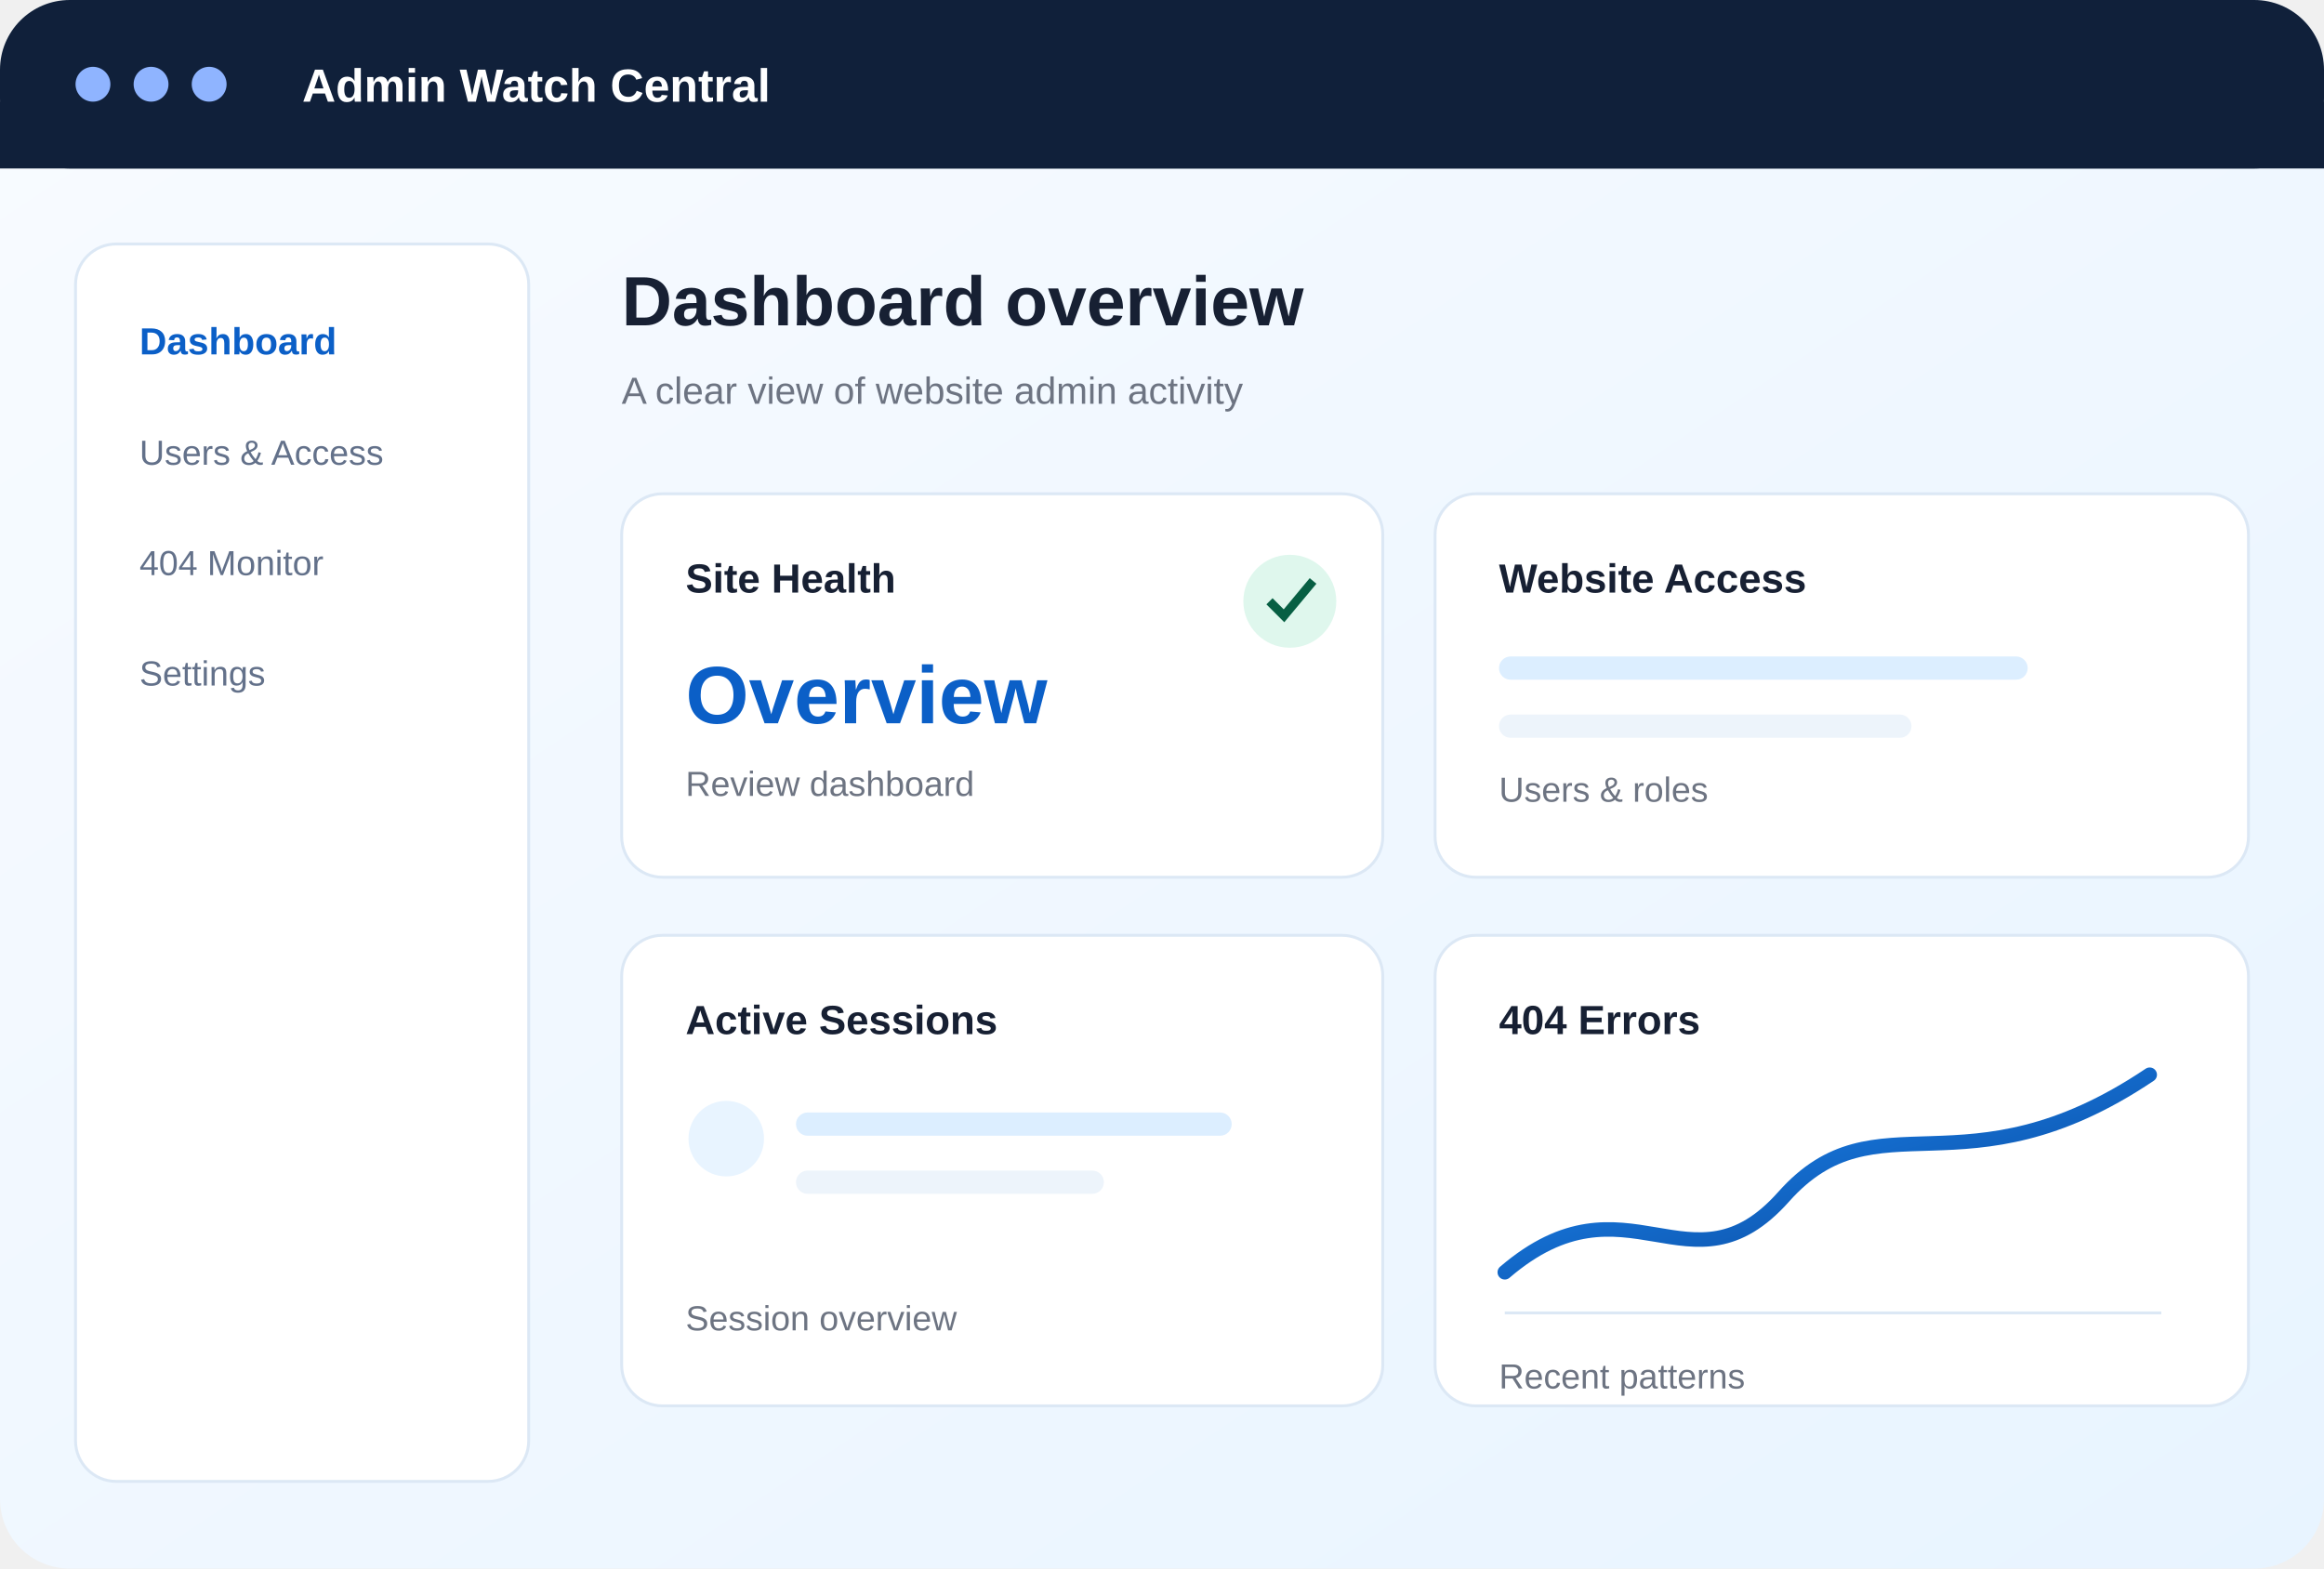
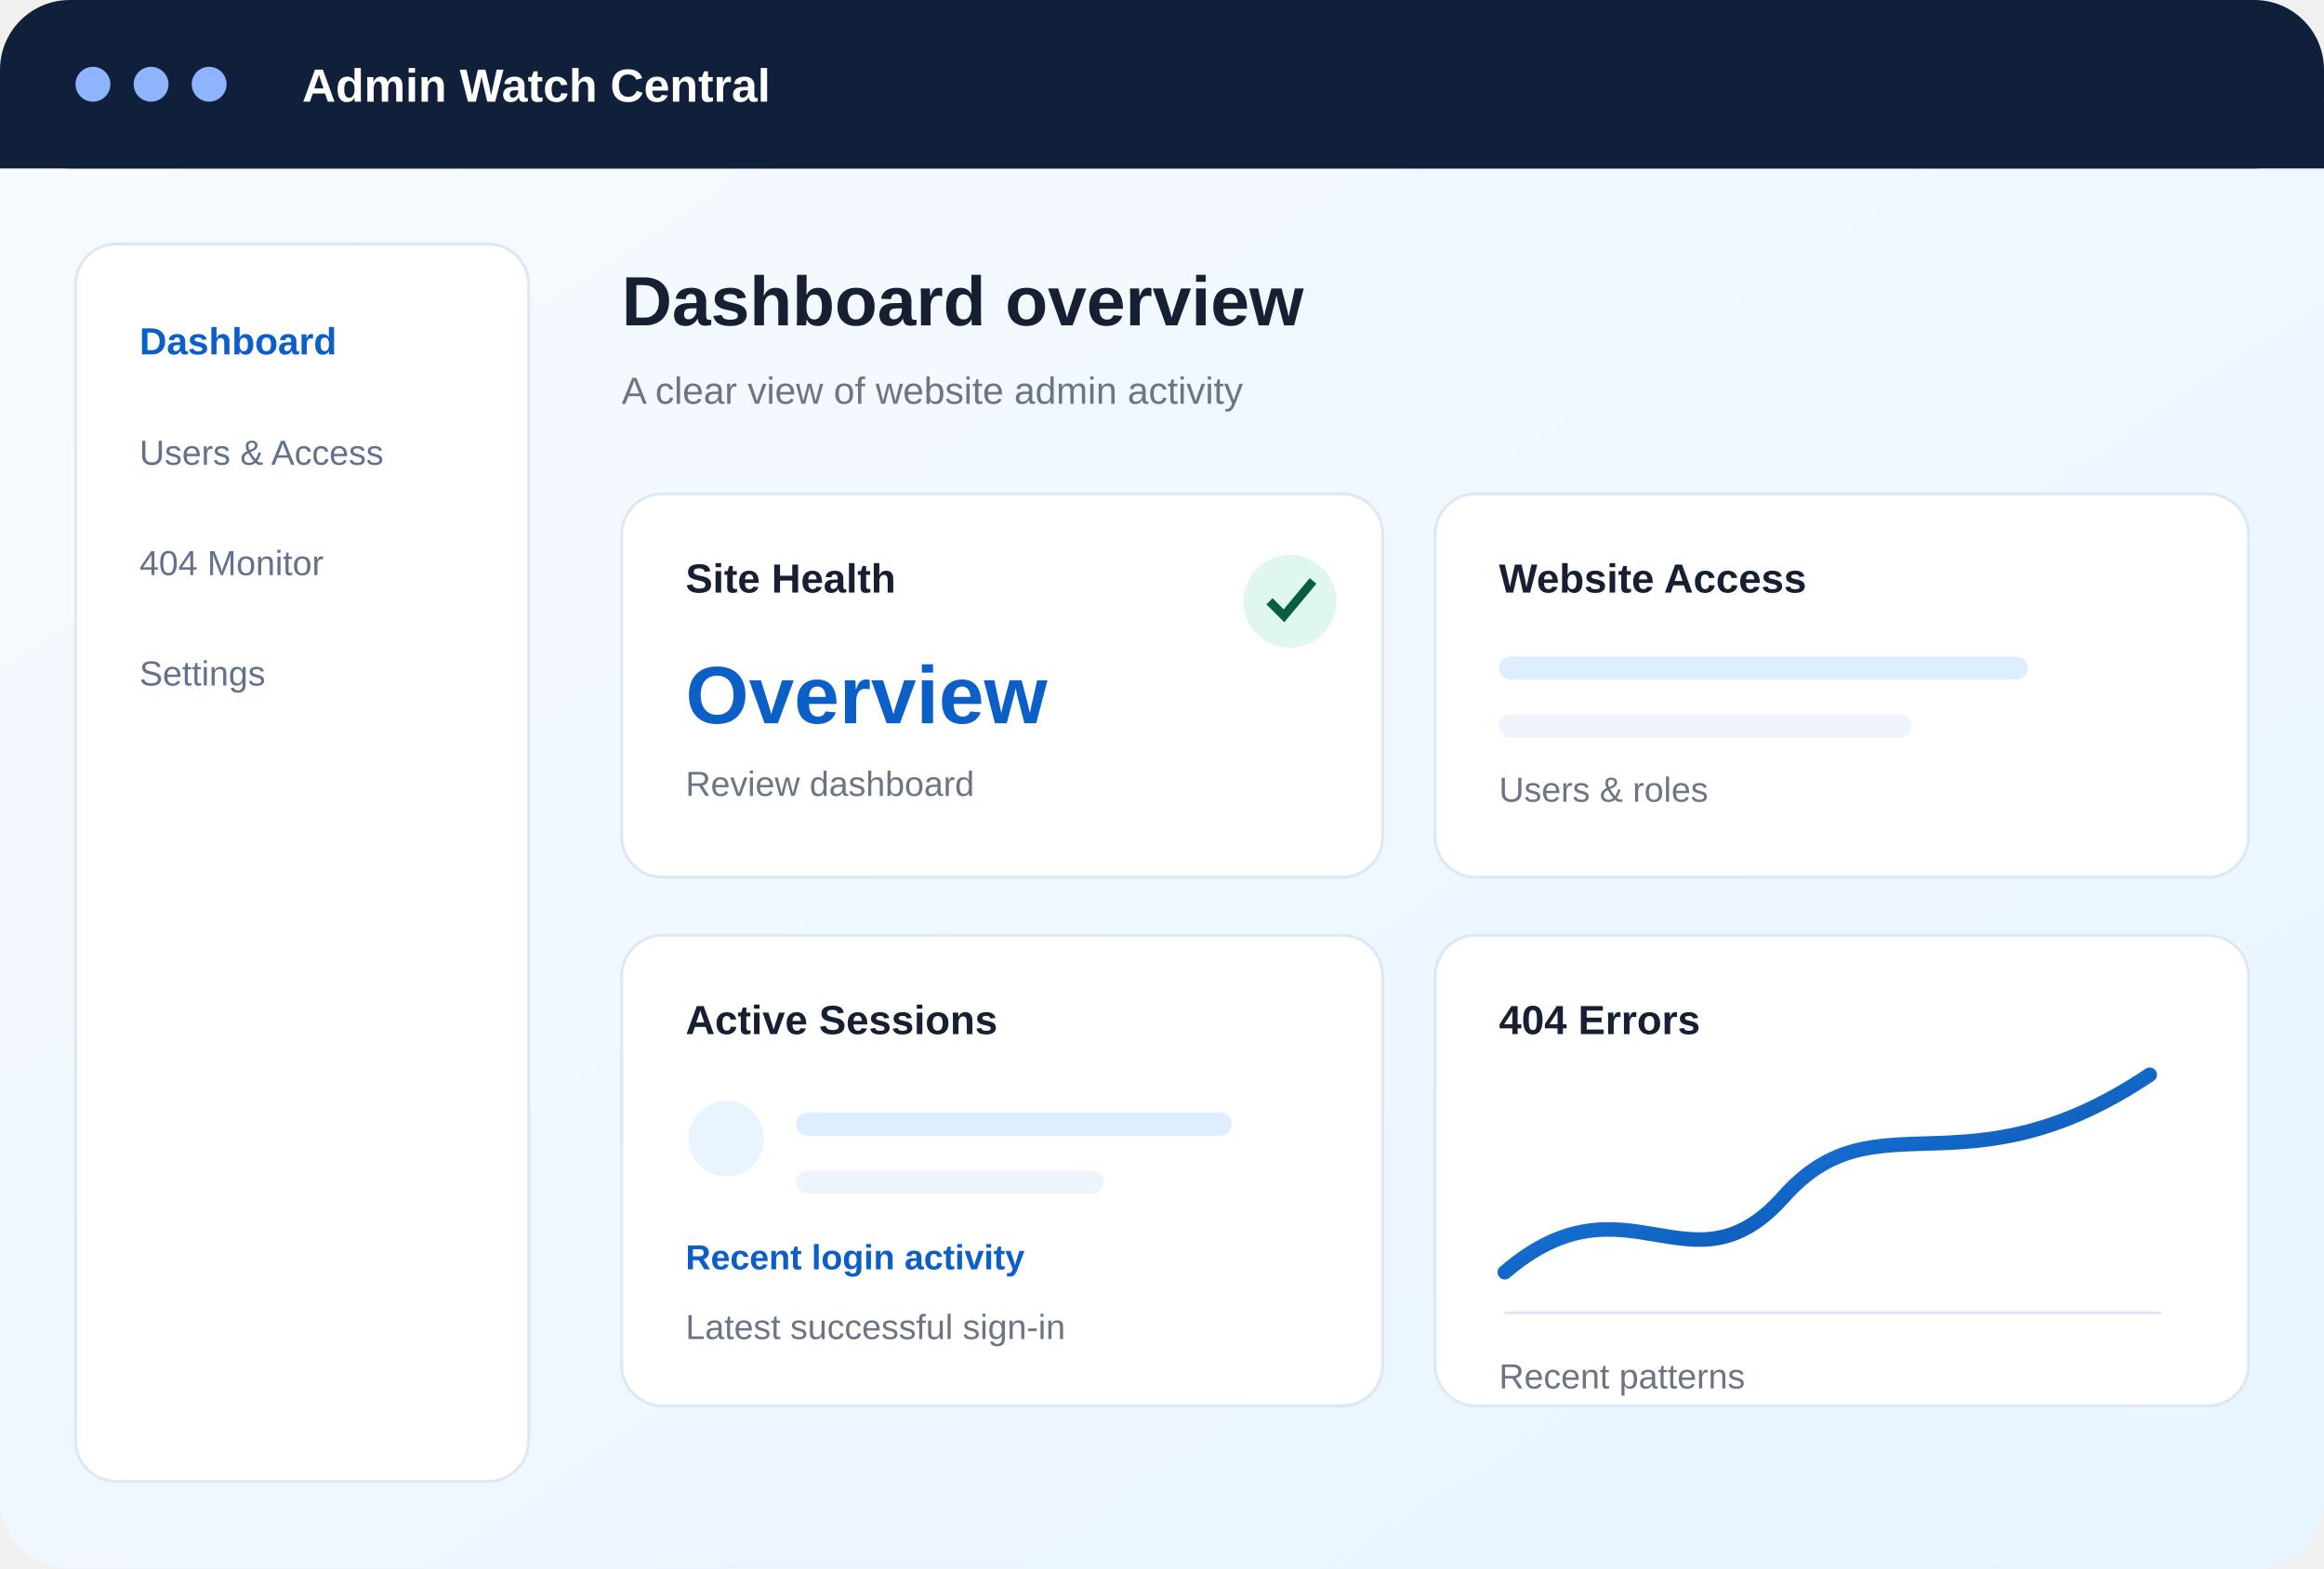
<svg xmlns="http://www.w3.org/2000/svg" viewBox="0 0 800 540" role="img" aria-labelledby="title desc">
  <defs>
    <linearGradient id="bg" x1="0" y1="0" x2="1" y2="1">
      <stop stop-color="#f8fbff" />
      <stop offset="1" stop-color="#e8f4ff" />
    </linearGradient>
    <linearGradient id="accent" x1="0" y1="0" x2="1" y2="1">
      <stop stop-color="#1e90ff" />
      <stop offset="1" stop-color="#073f8f" />
    </linearGradient>
  </defs>
  <rect width="800" height="540" rx="24" fill="url(#bg)" />
  <rect width="800" height="58" rx="24" fill="#10203a" />
  <rect y="35" width="800" height="23" fill="#10203a" />
  <circle cx="32" cy="29" r="6" fill="#8fb4ff" />
  <circle cx="52" cy="29" r="6" fill="#8fb4ff" />
  <circle cx="72" cy="29" r="6" fill="#8fb4ff" />
  <text x="104" y="35" fill="#fff" font-family="Arial, sans-serif" font-size="16" font-weight="700">Admin Watch Central</text>
  <rect x="26" y="84" width="156" height="426" rx="14" fill="#fff" stroke="#dce8f5" />
  <text x="48" y="122" fill="#0b5fc7" font-family="Arial, sans-serif" font-size="13" font-weight="700">Dashboard</text>
  <text x="48" y="160" fill="#63718a" font-family="Arial, sans-serif" font-size="12">Users &amp; Access</text>
  <text x="48" y="198" fill="#63718a" font-family="Arial, sans-serif" font-size="12">404 Monitor</text>
  <text x="48" y="236" fill="#63718a" font-family="Arial, sans-serif" font-size="12">Settings</text>
  <text x="214" y="112" fill="#172033" font-family="Arial, sans-serif" font-size="24" font-weight="700">Dashboard overview</text>
  <text x="214" y="139" fill="#6d7482" font-family="Arial, sans-serif" font-size="13">A clear view of website admin activity</text>
  <g font-family="Arial, sans-serif">
    <rect x="214" y="170" width="262" height="132" rx="14" fill="#fff" stroke="#dce8f5" />
    <rect x="494" y="170" width="280" height="132" rx="14" fill="#fff" stroke="#dce8f5" />
    <rect x="214" y="322" width="262" height="162" rx="14" fill="#fff" stroke="#dce8f5" />
    <rect x="494" y="322" width="280" height="162" rx="14" fill="#fff" stroke="#dce8f5" />
    <text x="236" y="204" fill="#172033" font-size="14" font-weight="700">Site Health</text>
    <circle cx="444" cy="207" r="16" fill="#dff7ed" />
    <path d="m437 207 5 5 10-12" fill="none" stroke="#075f43" stroke-width="3" />
    <text x="236" y="249" fill="#0b5fc7" font-size="28" font-weight="700">Overview</text>
    <text x="236" y="274" fill="#6d7482" font-size="12">Review dashboard</text>
    <text x="516" y="204" fill="#172033" font-size="14" font-weight="700">Website Access</text>
    <rect x="516" y="226" width="182" height="8" rx="4" fill="#dceeff" />
    <rect x="516" y="246" width="142" height="8" rx="4" fill="#edf4fb" />
    <text x="516" y="276" fill="#6d7482" font-size="12">Users &amp; roles</text>
    <text x="236" y="356" fill="#172033" font-size="14" font-weight="700">Active Sessions</text>
    <circle cx="250" cy="392" r="13" fill="#e8f4ff" />
    <rect x="274" y="383" width="150" height="8" rx="4" fill="#dceeff" />
    <rect x="274" y="403" width="106" height="8" rx="4" fill="#edf4fb" />
-     <text x="236" y="458" fill="#6d7482" font-size="12">Session overview</text>
+     <text x="236" y="437" fill="#0b5fc7" font-size="12" font-weight="700">Recent login activity</text>
+     <text x="236" y="461" fill="#6d7482" font-size="12">Latest successful sign-in</text>
    <text x="516" y="356" fill="#172033" font-size="14" font-weight="700">404 Errors</text>
    <path d="M518 438c42-36 64 10 96-26s62 1 126-42" fill="none" stroke="url(#accent)" stroke-width="5" stroke-linecap="round" />
    <line x1="518" y1="452" x2="744" y2="452" stroke="#dce8f5" />
    <text x="516" y="478" fill="#6d7482" font-size="12">Recent patterns</text>
  </g>
</svg>
